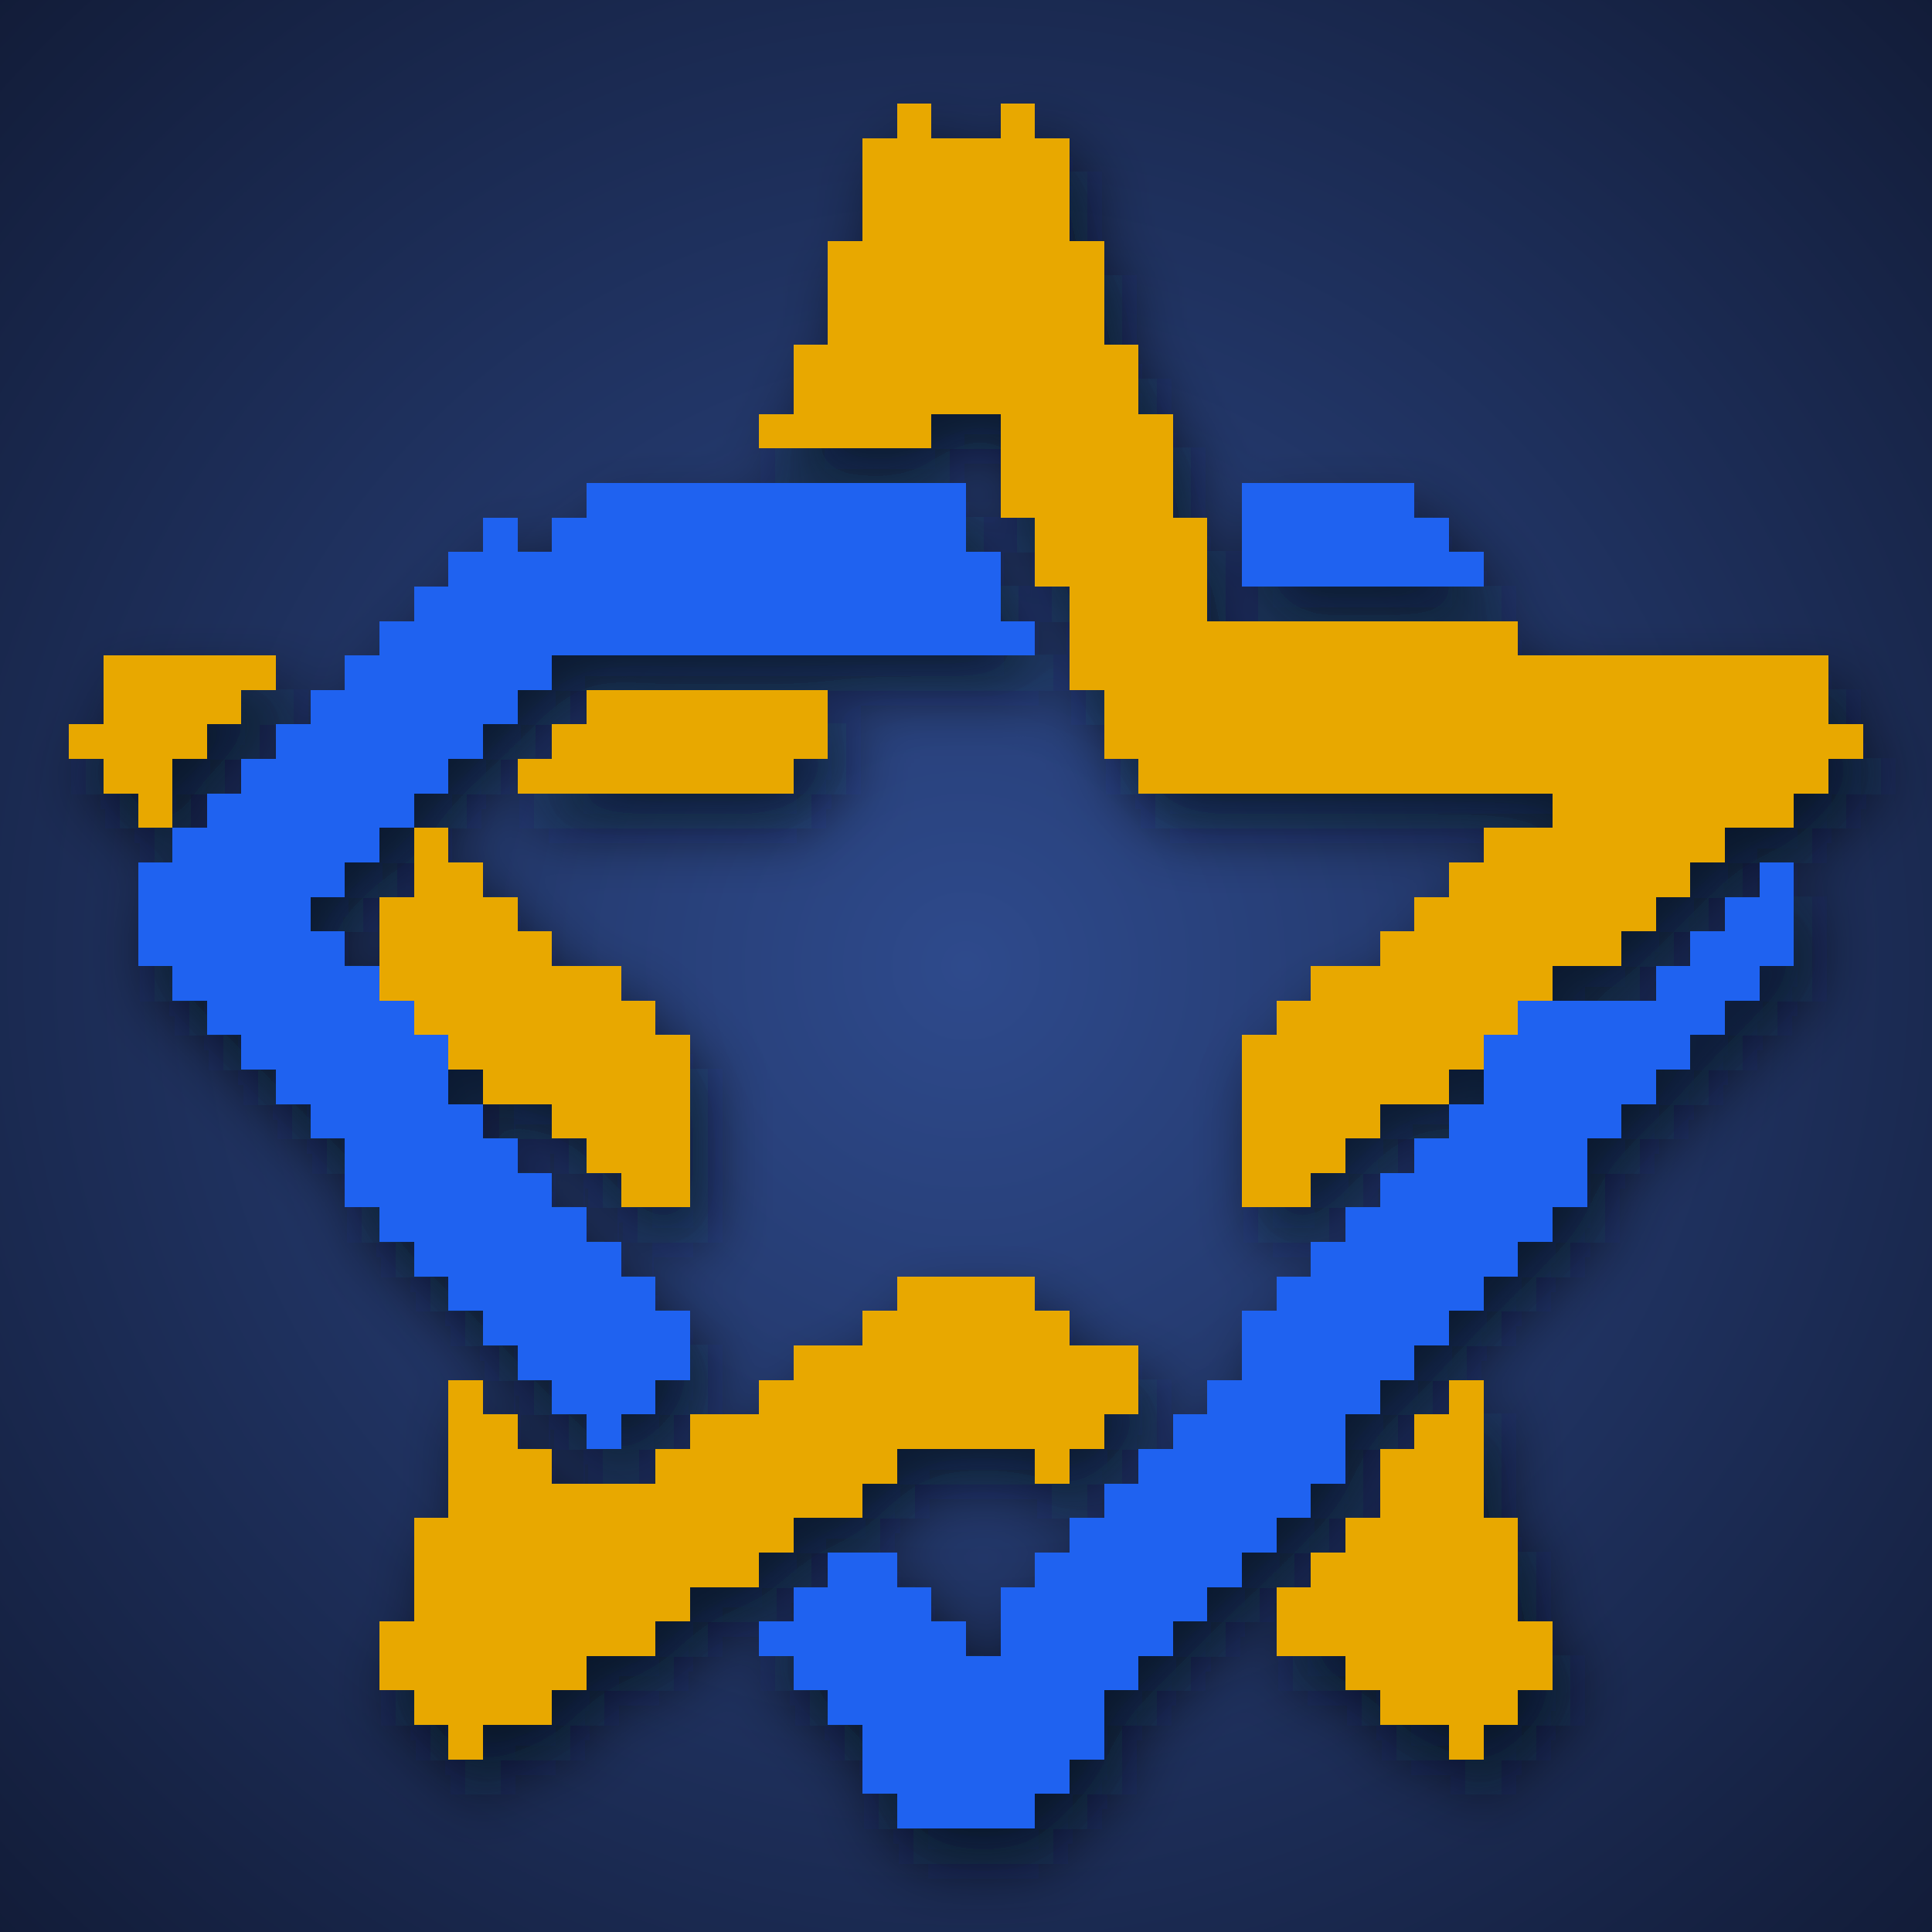
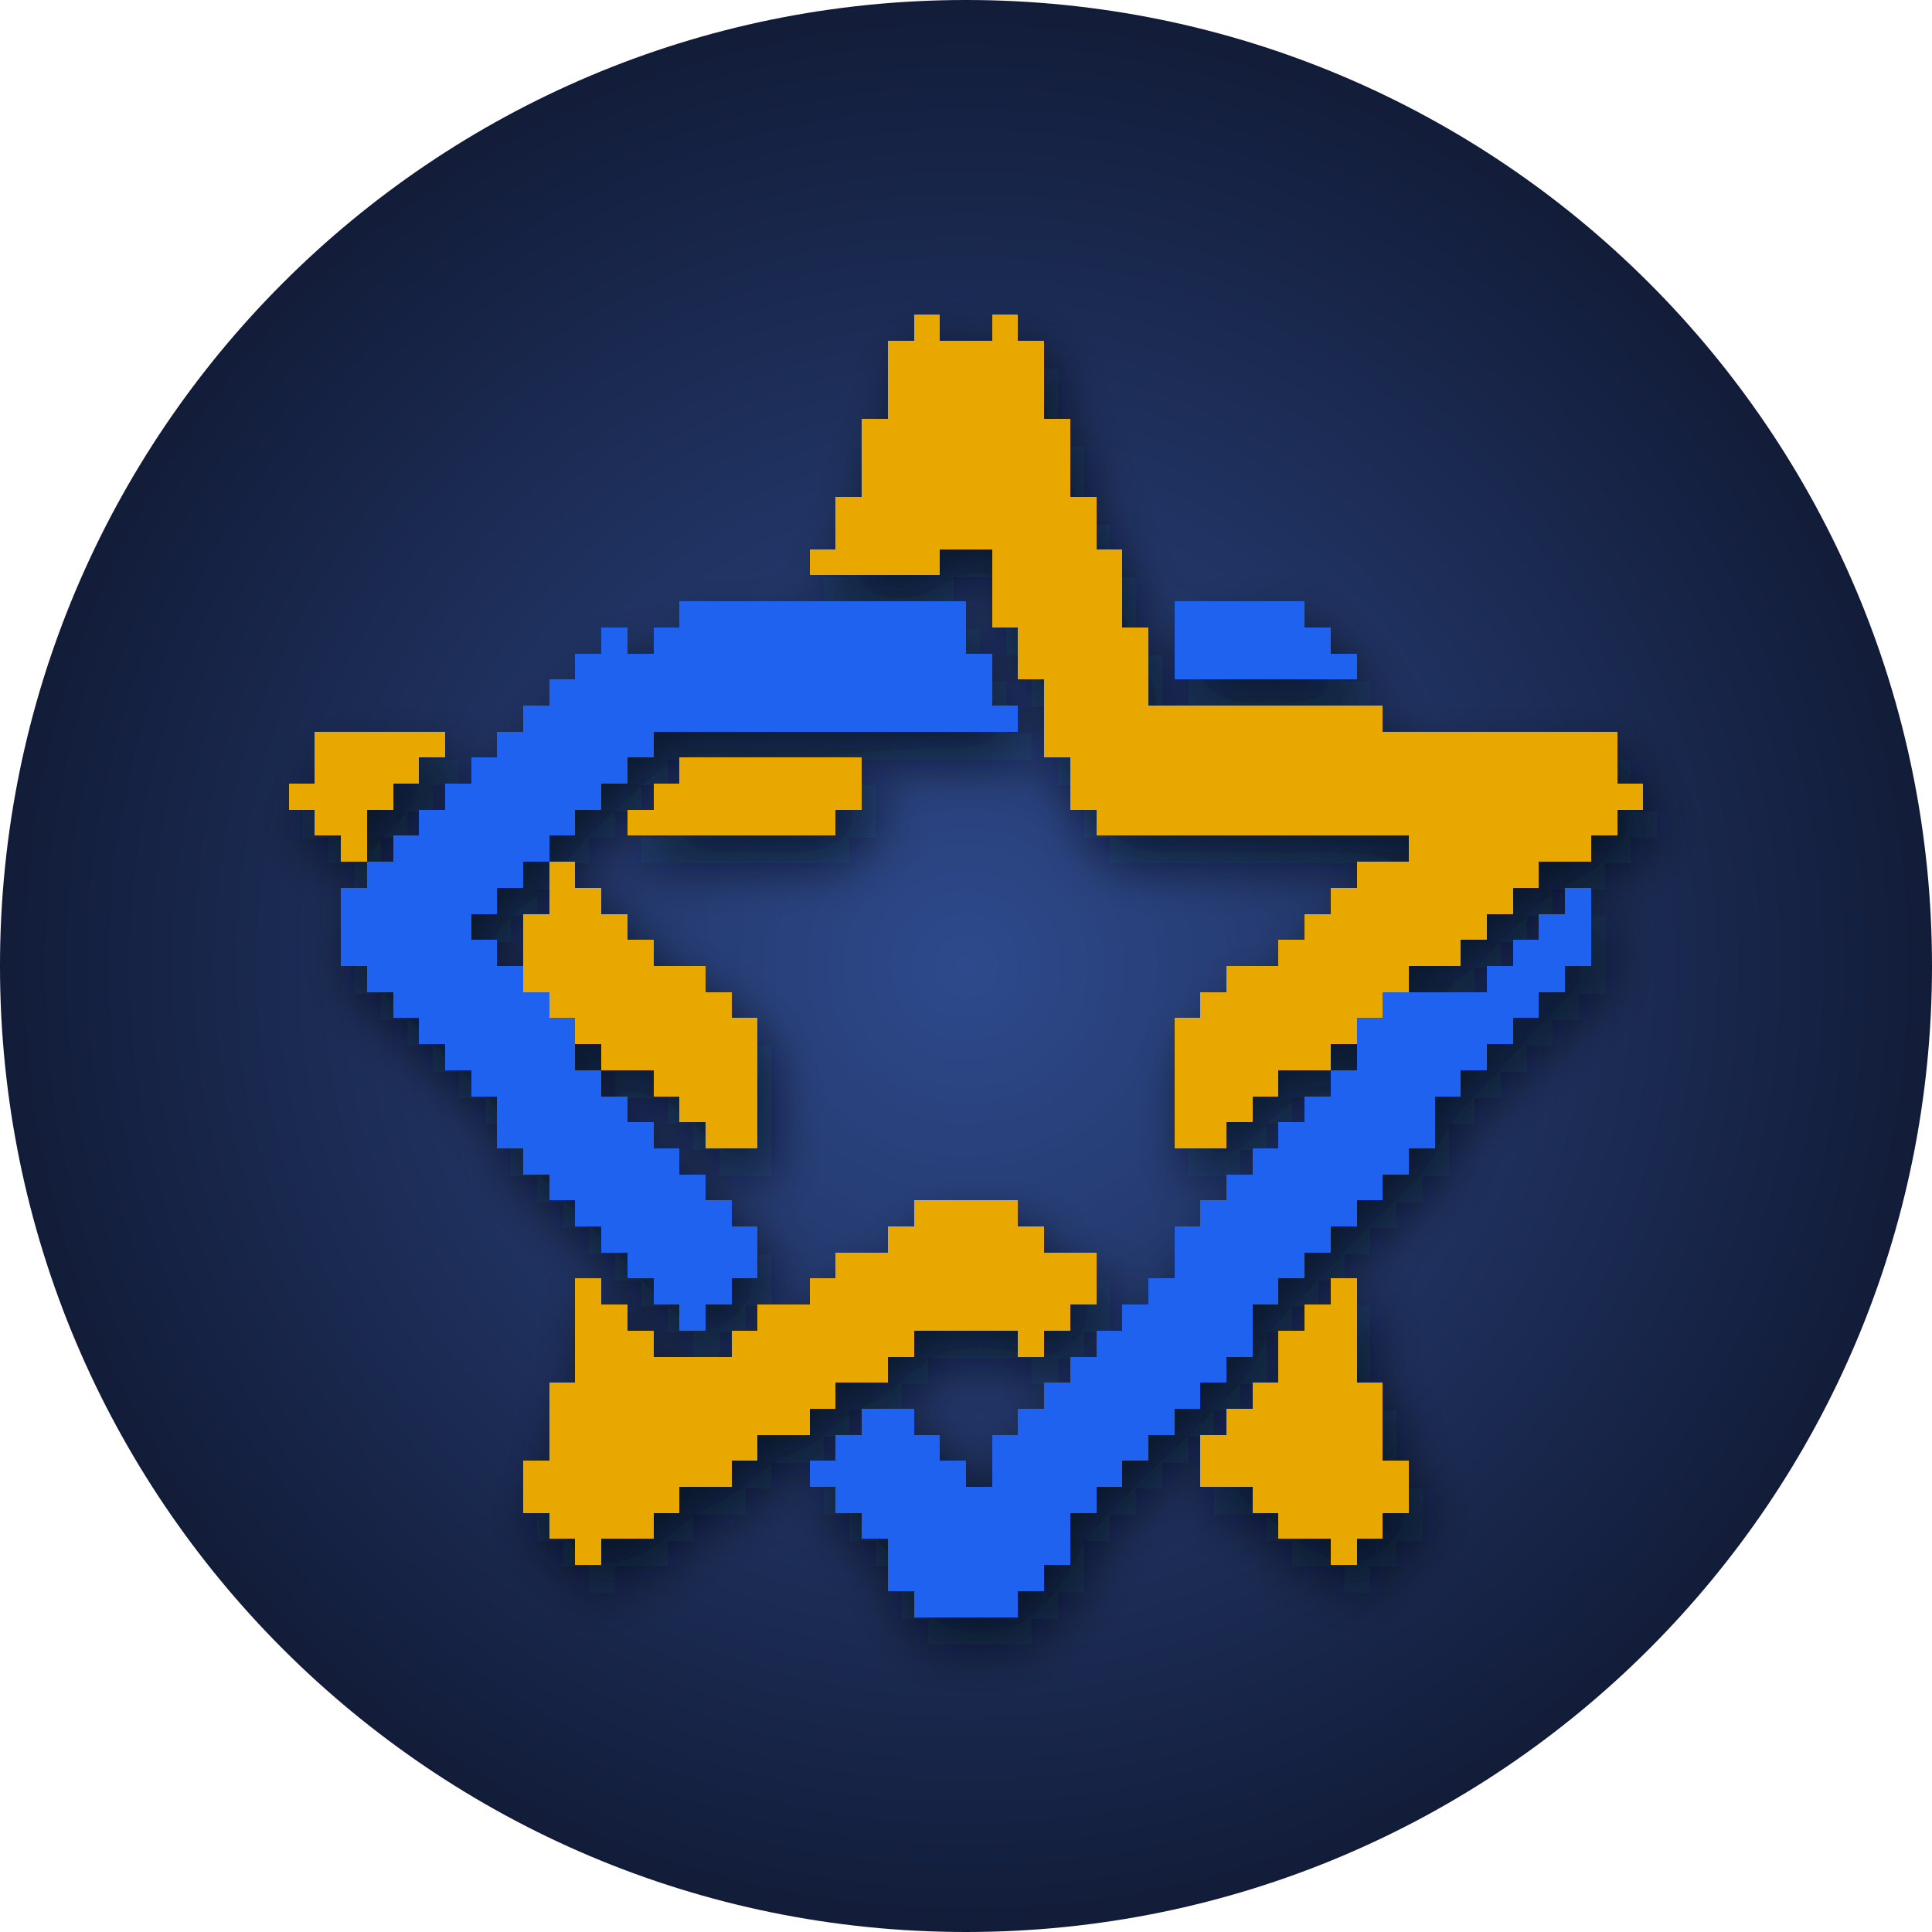
- <svg xmlns="http://www.w3.org/2000/svg" width="3000" height="3000" viewBox="0 0 56 56" shape-rendering="crispEdges">
+ <svg xmlns="http://www.w3.org/2000/svg" width="3000" height="3000" viewBox="0 0 56 56">
  <defs>
-     <radialGradient id="g" cx="0.5" cy="0.5" r="0.707">
+     <radialGradient id="g" cx="0.5" cy="0.5" r="0.5">
      <stop offset="0" stop-color="#2E4A8C" />
      <stop offset="1" stop-color="#121C38" />
    </radialGradient>
+     <clipPath id="c">
+       <circle cx="28" cy="28" r="28" />
+     </clipPath>
    <filter id="b" x="-10%" y="-10%" width="120%" height="120%">
      <feGaussianBlur stdDeviation="0.9" />
    </filter>
  </defs>
-   <rect width="56" height="56" fill="url(#g)" />
-   <g filter="url(#b)" opacity="0.7" transform="translate(0.5 1)">
-     <rect x="26" y="3" width="1" height="1" fill="#050918" />
-     <rect x="29" y="3" width="1" height="1" fill="#050918" />
-     <rect x="25" y="4" width="6" height="1" fill="#050918" />
-     <rect x="25" y="5" width="6" height="1" fill="#050918" />
-     <rect x="25" y="6" width="6" height="1" fill="#050918" />
-     <rect x="24" y="7" width="8" height="1" fill="#050918" />
-     <rect x="24" y="8" width="8" height="1" fill="#050918" />
-     <rect x="24" y="9" width="8" height="1" fill="#050918" />
-     <rect x="23" y="10" width="10" height="1" fill="#050918" />
-     <rect x="23" y="11" width="10" height="1" fill="#050918" />
-     <rect x="22" y="12" width="5" height="1" fill="#050918" />
-     <rect x="29" y="12" width="5" height="1" fill="#050918" />
-     <rect x="29" y="13" width="5" height="1" fill="#050918" />
-     <rect x="29" y="14" width="5" height="1" fill="#050918" />
-     <rect x="30" y="15" width="5" height="1" fill="#050918" />
-     <rect x="30" y="16" width="5" height="1" fill="#050918" />
-     <rect x="31" y="17" width="4" height="1" fill="#050918" />
-     <rect x="31" y="18" width="13" height="1" fill="#050918" />
-     <rect x="3" y="19" width="5" height="1" fill="#050918" />
-     <rect x="31" y="19" width="22" height="1" fill="#050918" />
-     <rect x="3" y="20" width="4" height="1" fill="#050918" />
-     <rect x="17" y="20" width="7" height="1" fill="#050918" />
-     <rect x="32" y="20" width="21" height="1" fill="#050918" />
-     <rect x="2" y="21" width="4" height="1" fill="#050918" />
-     <rect x="16" y="21" width="8" height="1" fill="#050918" />
-     <rect x="32" y="21" width="22" height="1" fill="#050918" />
-     <rect x="3" y="22" width="2" height="1" fill="#050918" />
-     <rect x="15" y="22" width="8" height="1" fill="#050918" />
-     <rect x="33" y="22" width="20" height="1" fill="#050918" />
-     <rect x="4" y="23" width="1" height="1" fill="#050918" />
-     <rect x="45" y="23" width="7" height="1" fill="#050918" />
-     <rect x="12" y="24" width="1" height="1" fill="#050918" />
-     <rect x="43" y="24" width="7" height="1" fill="#050918" />
-     <rect x="12" y="25" width="2" height="1" fill="#050918" />
-     <rect x="42" y="25" width="7" height="1" fill="#050918" />
-     <rect x="11" y="26" width="4" height="1" fill="#050918" />
-     <rect x="41" y="26" width="7" height="1" fill="#050918" />
-     <rect x="11" y="27" width="5" height="1" fill="#050918" />
-     <rect x="40" y="27" width="7" height="1" fill="#050918" />
-     <rect x="11" y="28" width="7" height="1" fill="#050918" />
-     <rect x="38" y="28" width="7" height="1" fill="#050918" />
-     <rect x="12" y="29" width="7" height="1" fill="#050918" />
-     <rect x="37" y="29" width="7" height="1" fill="#050918" />
-     <rect x="13" y="30" width="7" height="1" fill="#050918" />
-     <rect x="36" y="30" width="7" height="1" fill="#050918" />
-     <rect x="14" y="31" width="6" height="1" fill="#050918" />
-     <rect x="36" y="31" width="6" height="1" fill="#050918" />
-     <rect x="16" y="32" width="4" height="1" fill="#050918" />
-     <rect x="36" y="32" width="4" height="1" fill="#050918" />
-     <rect x="17" y="33" width="3" height="1" fill="#050918" />
-     <rect x="36" y="33" width="3" height="1" fill="#050918" />
-     <rect x="18" y="34" width="2" height="1" fill="#050918" />
-     <rect x="36" y="34" width="2" height="1" fill="#050918" />
-     <rect x="26" y="37" width="4" height="1" fill="#050918" />
-     <rect x="25" y="38" width="6" height="1" fill="#050918" />
-     <rect x="23" y="39" width="10" height="1" fill="#050918" />
-     <rect x="13" y="40" width="1" height="1" fill="#050918" />
-     <rect x="22" y="40" width="11" height="1" fill="#050918" />
-     <rect x="42" y="40" width="1" height="1" fill="#050918" />
-     <rect x="13" y="41" width="2" height="1" fill="#050918" />
-     <rect x="20" y="41" width="12" height="1" fill="#050918" />
-     <rect x="41" y="41" width="2" height="1" fill="#050918" />
-     <rect x="13" y="42" width="3" height="1" fill="#050918" />
-     <rect x="19" y="42" width="7" height="1" fill="#050918" />
-     <rect x="30" y="42" width="1" height="1" fill="#050918" />
-     <rect x="40" y="42" width="3" height="1" fill="#050918" />
-     <rect x="13" y="43" width="12" height="1" fill="#050918" />
-     <rect x="40" y="43" width="3" height="1" fill="#050918" />
-     <rect x="12" y="44" width="11" height="1" fill="#050918" />
-     <rect x="39" y="44" width="5" height="1" fill="#050918" />
-     <rect x="12" y="45" width="10" height="1" fill="#050918" />
-     <rect x="38" y="45" width="6" height="1" fill="#050918" />
-     <rect x="12" y="46" width="8" height="1" fill="#050918" />
-     <rect x="37" y="46" width="7" height="1" fill="#050918" />
-     <rect x="11" y="47" width="8" height="1" fill="#050918" />
-     <rect x="37" y="47" width="8" height="1" fill="#050918" />
-     <rect x="11" y="48" width="6" height="1" fill="#050918" />
-     <rect x="39" y="48" width="6" height="1" fill="#050918" />
-     <rect x="12" y="49" width="4" height="1" fill="#050918" />
-     <rect x="40" y="49" width="4" height="1" fill="#050918" />
-     <rect x="13" y="50" width="1" height="1" fill="#050918" />
-     <rect x="42" y="50" width="1" height="1" fill="#050918" />
-     <rect x="17" y="14" width="11" height="1" fill="#050918" />
-     <rect x="36" y="14" width="5" height="1" fill="#050918" />
-     <rect x="14" y="15" width="1" height="1" fill="#050918" />
-     <rect x="16" y="15" width="12" height="1" fill="#050918" />
-     <rect x="36" y="15" width="6" height="1" fill="#050918" />
-     <rect x="13" y="16" width="16" height="1" fill="#050918" />
-     <rect x="36" y="16" width="7" height="1" fill="#050918" />
-     <rect x="12" y="17" width="17" height="1" fill="#050918" />
-     <rect x="11" y="18" width="19" height="1" fill="#050918" />
-     <rect x="10" y="19" width="6" height="1" fill="#050918" />
-     <rect x="9" y="20" width="6" height="1" fill="#050918" />
-     <rect x="8" y="21" width="6" height="1" fill="#050918" />
-     <rect x="7" y="22" width="6" height="1" fill="#050918" />
-     <rect x="6" y="23" width="6" height="1" fill="#050918" />
-     <rect x="5" y="24" width="6" height="1" fill="#050918" />
-     <rect x="4" y="25" width="6" height="1" fill="#050918" />
-     <rect x="51" y="25" width="1" height="1" fill="#050918" />
-     <rect x="4" y="26" width="5" height="1" fill="#050918" />
-     <rect x="50" y="26" width="2" height="1" fill="#050918" />
-     <rect x="4" y="27" width="6" height="1" fill="#050918" />
-     <rect x="49" y="27" width="3" height="1" fill="#050918" />
-     <rect x="5" y="28" width="6" height="1" fill="#050918" />
-     <rect x="48" y="28" width="3" height="1" fill="#050918" />
-     <rect x="6" y="29" width="6" height="1" fill="#050918" />
-     <rect x="44" y="29" width="6" height="1" fill="#050918" />
-     <rect x="7" y="30" width="6" height="1" fill="#050918" />
-     <rect x="43" y="30" width="6" height="1" fill="#050918" />
-     <rect x="8" y="31" width="5" height="1" fill="#050918" />
-     <rect x="43" y="31" width="5" height="1" fill="#050918" />
-     <rect x="9" y="32" width="5" height="1" fill="#050918" />
-     <rect x="42" y="32" width="5" height="1" fill="#050918" />
-     <rect x="10" y="33" width="5" height="1" fill="#050918" />
-     <rect x="41" y="33" width="5" height="1" fill="#050918" />
-     <rect x="10" y="34" width="6" height="1" fill="#050918" />
-     <rect x="40" y="34" width="6" height="1" fill="#050918" />
-     <rect x="11" y="35" width="6" height="1" fill="#050918" />
-     <rect x="39" y="35" width="6" height="1" fill="#050918" />
-     <rect x="12" y="36" width="6" height="1" fill="#050918" />
-     <rect x="38" y="36" width="6" height="1" fill="#050918" />
-     <rect x="13" y="37" width="6" height="1" fill="#050918" />
-     <rect x="37" y="37" width="6" height="1" fill="#050918" />
-     <rect x="14" y="38" width="6" height="1" fill="#050918" />
-     <rect x="36" y="38" width="6" height="1" fill="#050918" />
-     <rect x="15" y="39" width="5" height="1" fill="#050918" />
-     <rect x="36" y="39" width="5" height="1" fill="#050918" />
-     <rect x="16" y="40" width="3" height="1" fill="#050918" />
-     <rect x="35" y="40" width="5" height="1" fill="#050918" />
-     <rect x="17" y="41" width="1" height="1" fill="#050918" />
-     <rect x="34" y="41" width="5" height="1" fill="#050918" />
-     <rect x="33" y="42" width="6" height="1" fill="#050918" />
-     <rect x="32" y="43" width="6" height="1" fill="#050918" />
-     <rect x="31" y="44" width="6" height="1" fill="#050918" />
-     <rect x="24" y="45" width="2" height="1" fill="#050918" />
-     <rect x="30" y="45" width="6" height="1" fill="#050918" />
-     <rect x="23" y="46" width="4" height="1" fill="#050918" />
-     <rect x="29" y="46" width="6" height="1" fill="#050918" />
-     <rect x="22" y="47" width="6" height="1" fill="#050918" />
-     <rect x="29" y="47" width="5" height="1" fill="#050918" />
-     <rect x="23" y="48" width="10" height="1" fill="#050918" />
-     <rect x="24" y="49" width="8" height="1" fill="#050918" />
-     <rect x="25" y="50" width="7" height="1" fill="#050918" />
-     <rect x="25" y="51" width="6" height="1" fill="#050918" />
-     <rect x="26" y="52" width="4" height="1" fill="#050918" />
+   <g clip-path="url(#c)">
+     <rect width="56" height="56" fill="url(#g)" />
+     <g transform="translate(28 28) scale(0.8047) translate(-28 -28)">
+       <g filter="url(#b)" opacity="0.7" transform="translate(0.5 1)">
+         <g shape-rendering="crispEdges" transform="translate(28 28) scale(0.9381) translate(-28 -28)">
+           <rect x="26" y="3" width="1" height="1" fill="#050918" />
+           <rect x="29" y="3" width="1" height="1" fill="#050918" />
+           <rect x="25" y="4" width="6" height="1" fill="#050918" />
+           <rect x="25" y="5" width="6" height="1" fill="#050918" />
+           <rect x="25" y="6" width="6" height="1" fill="#050918" />
+           <rect x="24" y="7" width="8" height="1" fill="#050918" />
+           <rect x="24" y="8" width="8" height="1" fill="#050918" />
+           <rect x="24" y="9" width="8" height="1" fill="#050918" />
+           <rect x="23" y="10" width="10" height="1" fill="#050918" />
+           <rect x="23" y="11" width="10" height="1" fill="#050918" />
+           <rect x="22" y="12" width="5" height="1" fill="#050918" />
+           <rect x="29" y="12" width="5" height="1" fill="#050918" />
+           <rect x="29" y="13" width="5" height="1" fill="#050918" />
+           <rect x="29" y="14" width="5" height="1" fill="#050918" />
+           <rect x="30" y="15" width="5" height="1" fill="#050918" />
+           <rect x="30" y="16" width="5" height="1" fill="#050918" />
+           <rect x="31" y="17" width="4" height="1" fill="#050918" />
+           <rect x="31" y="18" width="13" height="1" fill="#050918" />
+           <rect x="3" y="19" width="5" height="1" fill="#050918" />
+           <rect x="31" y="19" width="22" height="1" fill="#050918" />
+           <rect x="3" y="20" width="4" height="1" fill="#050918" />
+           <rect x="17" y="20" width="7" height="1" fill="#050918" />
+           <rect x="32" y="20" width="21" height="1" fill="#050918" />
+           <rect x="2" y="21" width="4" height="1" fill="#050918" />
+           <rect x="16" y="21" width="8" height="1" fill="#050918" />
+           <rect x="32" y="21" width="22" height="1" fill="#050918" />
+           <rect x="3" y="22" width="2" height="1" fill="#050918" />
+           <rect x="15" y="22" width="8" height="1" fill="#050918" />
+           <rect x="33" y="22" width="20" height="1" fill="#050918" />
+           <rect x="4" y="23" width="1" height="1" fill="#050918" />
+           <rect x="45" y="23" width="7" height="1" fill="#050918" />
+           <rect x="12" y="24" width="1" height="1" fill="#050918" />
+           <rect x="43" y="24" width="7" height="1" fill="#050918" />
+           <rect x="12" y="25" width="2" height="1" fill="#050918" />
+           <rect x="42" y="25" width="7" height="1" fill="#050918" />
+           <rect x="11" y="26" width="4" height="1" fill="#050918" />
+           <rect x="41" y="26" width="7" height="1" fill="#050918" />
+           <rect x="11" y="27" width="5" height="1" fill="#050918" />
+           <rect x="40" y="27" width="7" height="1" fill="#050918" />
+           <rect x="11" y="28" width="7" height="1" fill="#050918" />
+           <rect x="38" y="28" width="7" height="1" fill="#050918" />
+           <rect x="12" y="29" width="7" height="1" fill="#050918" />
+           <rect x="37" y="29" width="7" height="1" fill="#050918" />
+           <rect x="13" y="30" width="7" height="1" fill="#050918" />
+           <rect x="36" y="30" width="7" height="1" fill="#050918" />
+           <rect x="14" y="31" width="6" height="1" fill="#050918" />
+           <rect x="36" y="31" width="6" height="1" fill="#050918" />
+           <rect x="16" y="32" width="4" height="1" fill="#050918" />
+           <rect x="36" y="32" width="4" height="1" fill="#050918" />
+           <rect x="17" y="33" width="3" height="1" fill="#050918" />
+           <rect x="36" y="33" width="3" height="1" fill="#050918" />
+           <rect x="18" y="34" width="2" height="1" fill="#050918" />
+           <rect x="36" y="34" width="2" height="1" fill="#050918" />
+           <rect x="26" y="37" width="4" height="1" fill="#050918" />
+           <rect x="25" y="38" width="6" height="1" fill="#050918" />
+           <rect x="23" y="39" width="10" height="1" fill="#050918" />
+           <rect x="13" y="40" width="1" height="1" fill="#050918" />
+           <rect x="22" y="40" width="11" height="1" fill="#050918" />
+           <rect x="42" y="40" width="1" height="1" fill="#050918" />
+           <rect x="13" y="41" width="2" height="1" fill="#050918" />
+           <rect x="20" y="41" width="12" height="1" fill="#050918" />
+           <rect x="41" y="41" width="2" height="1" fill="#050918" />
+           <rect x="13" y="42" width="3" height="1" fill="#050918" />
+           <rect x="19" y="42" width="7" height="1" fill="#050918" />
+           <rect x="30" y="42" width="1" height="1" fill="#050918" />
+           <rect x="40" y="42" width="3" height="1" fill="#050918" />
+           <rect x="13" y="43" width="12" height="1" fill="#050918" />
+           <rect x="40" y="43" width="3" height="1" fill="#050918" />
+           <rect x="12" y="44" width="11" height="1" fill="#050918" />
+           <rect x="39" y="44" width="5" height="1" fill="#050918" />
+           <rect x="12" y="45" width="10" height="1" fill="#050918" />
+           <rect x="38" y="45" width="6" height="1" fill="#050918" />
+           <rect x="12" y="46" width="8" height="1" fill="#050918" />
+           <rect x="37" y="46" width="7" height="1" fill="#050918" />
+           <rect x="11" y="47" width="8" height="1" fill="#050918" />
+           <rect x="37" y="47" width="8" height="1" fill="#050918" />
+           <rect x="11" y="48" width="6" height="1" fill="#050918" />
+           <rect x="39" y="48" width="6" height="1" fill="#050918" />
+           <rect x="12" y="49" width="4" height="1" fill="#050918" />
+           <rect x="40" y="49" width="4" height="1" fill="#050918" />
+           <rect x="13" y="50" width="1" height="1" fill="#050918" />
+           <rect x="42" y="50" width="1" height="1" fill="#050918" />
+           <rect x="17" y="14" width="11" height="1" fill="#050918" />
+           <rect x="36" y="14" width="5" height="1" fill="#050918" />
+           <rect x="14" y="15" width="1" height="1" fill="#050918" />
+           <rect x="16" y="15" width="12" height="1" fill="#050918" />
+           <rect x="36" y="15" width="6" height="1" fill="#050918" />
+           <rect x="13" y="16" width="16" height="1" fill="#050918" />
+           <rect x="36" y="16" width="7" height="1" fill="#050918" />
+           <rect x="12" y="17" width="17" height="1" fill="#050918" />
+           <rect x="11" y="18" width="19" height="1" fill="#050918" />
+           <rect x="10" y="19" width="6" height="1" fill="#050918" />
+           <rect x="9" y="20" width="6" height="1" fill="#050918" />
+           <rect x="8" y="21" width="6" height="1" fill="#050918" />
+           <rect x="7" y="22" width="6" height="1" fill="#050918" />
+           <rect x="6" y="23" width="6" height="1" fill="#050918" />
+           <rect x="5" y="24" width="6" height="1" fill="#050918" />
+           <rect x="4" y="25" width="6" height="1" fill="#050918" />
+           <rect x="51" y="25" width="1" height="1" fill="#050918" />
+           <rect x="4" y="26" width="5" height="1" fill="#050918" />
+           <rect x="50" y="26" width="2" height="1" fill="#050918" />
+           <rect x="4" y="27" width="6" height="1" fill="#050918" />
+           <rect x="49" y="27" width="3" height="1" fill="#050918" />
+           <rect x="5" y="28" width="6" height="1" fill="#050918" />
+           <rect x="48" y="28" width="3" height="1" fill="#050918" />
+           <rect x="6" y="29" width="6" height="1" fill="#050918" />
+           <rect x="44" y="29" width="6" height="1" fill="#050918" />
+           <rect x="7" y="30" width="6" height="1" fill="#050918" />
+           <rect x="43" y="30" width="6" height="1" fill="#050918" />
+           <rect x="8" y="31" width="5" height="1" fill="#050918" />
+           <rect x="43" y="31" width="5" height="1" fill="#050918" />
+           <rect x="9" y="32" width="5" height="1" fill="#050918" />
+           <rect x="42" y="32" width="5" height="1" fill="#050918" />
+           <rect x="10" y="33" width="5" height="1" fill="#050918" />
+           <rect x="41" y="33" width="5" height="1" fill="#050918" />
+           <rect x="10" y="34" width="6" height="1" fill="#050918" />
+           <rect x="40" y="34" width="6" height="1" fill="#050918" />
+           <rect x="11" y="35" width="6" height="1" fill="#050918" />
+           <rect x="39" y="35" width="6" height="1" fill="#050918" />
+           <rect x="12" y="36" width="6" height="1" fill="#050918" />
+           <rect x="38" y="36" width="6" height="1" fill="#050918" />
+           <rect x="13" y="37" width="6" height="1" fill="#050918" />
+           <rect x="37" y="37" width="6" height="1" fill="#050918" />
+           <rect x="14" y="38" width="6" height="1" fill="#050918" />
+           <rect x="36" y="38" width="6" height="1" fill="#050918" />
+           <rect x="15" y="39" width="5" height="1" fill="#050918" />
+           <rect x="36" y="39" width="5" height="1" fill="#050918" />
+           <rect x="16" y="40" width="3" height="1" fill="#050918" />
+           <rect x="35" y="40" width="5" height="1" fill="#050918" />
+           <rect x="17" y="41" width="1" height="1" fill="#050918" />
+           <rect x="34" y="41" width="5" height="1" fill="#050918" />
+           <rect x="33" y="42" width="6" height="1" fill="#050918" />
+           <rect x="32" y="43" width="6" height="1" fill="#050918" />
+           <rect x="31" y="44" width="6" height="1" fill="#050918" />
+           <rect x="24" y="45" width="2" height="1" fill="#050918" />
+           <rect x="30" y="45" width="6" height="1" fill="#050918" />
+           <rect x="23" y="46" width="4" height="1" fill="#050918" />
+           <rect x="29" y="46" width="6" height="1" fill="#050918" />
+           <rect x="22" y="47" width="6" height="1" fill="#050918" />
+           <rect x="29" y="47" width="5" height="1" fill="#050918" />
+           <rect x="23" y="48" width="10" height="1" fill="#050918" />
+           <rect x="24" y="49" width="8" height="1" fill="#050918" />
+           <rect x="25" y="50" width="7" height="1" fill="#050918" />
+           <rect x="25" y="51" width="6" height="1" fill="#050918" />
+           <rect x="26" y="52" width="4" height="1" fill="#050918" />
+         </g>
+       </g>
+       <g shape-rendering="crispEdges" transform="translate(28 28) scale(0.9381) translate(-28 -28)">
+         <rect x="26" y="3" width="1" height="1" fill="#E8A800" />
+         <rect x="29" y="3" width="1" height="1" fill="#E8A800" />
+         <rect x="25" y="4" width="6" height="1" fill="#E8A800" />
+         <rect x="25" y="5" width="6" height="1" fill="#E8A800" />
+         <rect x="25" y="6" width="6" height="1" fill="#E8A800" />
+         <rect x="24" y="7" width="8" height="1" fill="#E8A800" />
+         <rect x="24" y="8" width="8" height="1" fill="#E8A800" />
+         <rect x="24" y="9" width="8" height="1" fill="#E8A800" />
+         <rect x="23" y="10" width="10" height="1" fill="#E8A800" />
+         <rect x="23" y="11" width="10" height="1" fill="#E8A800" />
+         <rect x="22" y="12" width="5" height="1" fill="#E8A800" />
+         <rect x="29" y="12" width="5" height="1" fill="#E8A800" />
+         <rect x="29" y="13" width="5" height="1" fill="#E8A800" />
+         <rect x="29" y="14" width="5" height="1" fill="#E8A800" />
+         <rect x="30" y="15" width="5" height="1" fill="#E8A800" />
+         <rect x="30" y="16" width="5" height="1" fill="#E8A800" />
+         <rect x="31" y="17" width="4" height="1" fill="#E8A800" />
+         <rect x="31" y="18" width="13" height="1" fill="#E8A800" />
+         <rect x="3" y="19" width="5" height="1" fill="#E8A800" />
+         <rect x="31" y="19" width="22" height="1" fill="#E8A800" />
+         <rect x="3" y="20" width="4" height="1" fill="#E8A800" />
+         <rect x="17" y="20" width="7" height="1" fill="#E8A800" />
+         <rect x="32" y="20" width="21" height="1" fill="#E8A800" />
+         <rect x="2" y="21" width="4" height="1" fill="#E8A800" />
+         <rect x="16" y="21" width="8" height="1" fill="#E8A800" />
+         <rect x="32" y="21" width="22" height="1" fill="#E8A800" />
+         <rect x="3" y="22" width="2" height="1" fill="#E8A800" />
+         <rect x="15" y="22" width="8" height="1" fill="#E8A800" />
+         <rect x="33" y="22" width="20" height="1" fill="#E8A800" />
+         <rect x="4" y="23" width="1" height="1" fill="#E8A800" />
+         <rect x="45" y="23" width="7" height="1" fill="#E8A800" />
+         <rect x="12" y="24" width="1" height="1" fill="#E8A800" />
+         <rect x="43" y="24" width="7" height="1" fill="#E8A800" />
+         <rect x="12" y="25" width="2" height="1" fill="#E8A800" />
+         <rect x="42" y="25" width="7" height="1" fill="#E8A800" />
+         <rect x="11" y="26" width="4" height="1" fill="#E8A800" />
+         <rect x="41" y="26" width="7" height="1" fill="#E8A800" />
+         <rect x="11" y="27" width="5" height="1" fill="#E8A800" />
+         <rect x="40" y="27" width="7" height="1" fill="#E8A800" />
+         <rect x="11" y="28" width="7" height="1" fill="#E8A800" />
+         <rect x="38" y="28" width="7" height="1" fill="#E8A800" />
+         <rect x="12" y="29" width="7" height="1" fill="#E8A800" />
+         <rect x="37" y="29" width="7" height="1" fill="#E8A800" />
+         <rect x="13" y="30" width="7" height="1" fill="#E8A800" />
+         <rect x="36" y="30" width="7" height="1" fill="#E8A800" />
+         <rect x="14" y="31" width="6" height="1" fill="#E8A800" />
+         <rect x="36" y="31" width="6" height="1" fill="#E8A800" />
+         <rect x="16" y="32" width="4" height="1" fill="#E8A800" />
+         <rect x="36" y="32" width="4" height="1" fill="#E8A800" />
+         <rect x="17" y="33" width="3" height="1" fill="#E8A800" />
+         <rect x="36" y="33" width="3" height="1" fill="#E8A800" />
+         <rect x="18" y="34" width="2" height="1" fill="#E8A800" />
+         <rect x="36" y="34" width="2" height="1" fill="#E8A800" />
+         <rect x="26" y="37" width="4" height="1" fill="#E8A800" />
+         <rect x="25" y="38" width="6" height="1" fill="#E8A800" />
+         <rect x="23" y="39" width="10" height="1" fill="#E8A800" />
+         <rect x="13" y="40" width="1" height="1" fill="#E8A800" />
+         <rect x="22" y="40" width="11" height="1" fill="#E8A800" />
+         <rect x="42" y="40" width="1" height="1" fill="#E8A800" />
+         <rect x="13" y="41" width="2" height="1" fill="#E8A800" />
+         <rect x="20" y="41" width="12" height="1" fill="#E8A800" />
+         <rect x="41" y="41" width="2" height="1" fill="#E8A800" />
+         <rect x="13" y="42" width="3" height="1" fill="#E8A800" />
+         <rect x="19" y="42" width="7" height="1" fill="#E8A800" />
+         <rect x="30" y="42" width="1" height="1" fill="#E8A800" />
+         <rect x="40" y="42" width="3" height="1" fill="#E8A800" />
+         <rect x="13" y="43" width="12" height="1" fill="#E8A800" />
+         <rect x="40" y="43" width="3" height="1" fill="#E8A800" />
+         <rect x="12" y="44" width="11" height="1" fill="#E8A800" />
+         <rect x="39" y="44" width="5" height="1" fill="#E8A800" />
+         <rect x="12" y="45" width="10" height="1" fill="#E8A800" />
+         <rect x="38" y="45" width="6" height="1" fill="#E8A800" />
+         <rect x="12" y="46" width="8" height="1" fill="#E8A800" />
+         <rect x="37" y="46" width="7" height="1" fill="#E8A800" />
+         <rect x="11" y="47" width="8" height="1" fill="#E8A800" />
+         <rect x="37" y="47" width="8" height="1" fill="#E8A800" />
+         <rect x="11" y="48" width="6" height="1" fill="#E8A800" />
+         <rect x="39" y="48" width="6" height="1" fill="#E8A800" />
+         <rect x="12" y="49" width="4" height="1" fill="#E8A800" />
+         <rect x="40" y="49" width="4" height="1" fill="#E8A800" />
+         <rect x="13" y="50" width="1" height="1" fill="#E8A800" />
+         <rect x="42" y="50" width="1" height="1" fill="#E8A800" />
+         <rect x="17" y="14" width="11" height="1" fill="#1F62F0" />
+         <rect x="36" y="14" width="5" height="1" fill="#1F62F0" />
+         <rect x="14" y="15" width="1" height="1" fill="#1F62F0" />
+         <rect x="16" y="15" width="12" height="1" fill="#1F62F0" />
+         <rect x="36" y="15" width="6" height="1" fill="#1F62F0" />
+         <rect x="13" y="16" width="16" height="1" fill="#1F62F0" />
+         <rect x="36" y="16" width="7" height="1" fill="#1F62F0" />
+         <rect x="12" y="17" width="17" height="1" fill="#1F62F0" />
+         <rect x="11" y="18" width="19" height="1" fill="#1F62F0" />
+         <rect x="10" y="19" width="6" height="1" fill="#1F62F0" />
+         <rect x="9" y="20" width="6" height="1" fill="#1F62F0" />
+         <rect x="8" y="21" width="6" height="1" fill="#1F62F0" />
+         <rect x="7" y="22" width="6" height="1" fill="#1F62F0" />
+         <rect x="6" y="23" width="6" height="1" fill="#1F62F0" />
+         <rect x="5" y="24" width="6" height="1" fill="#1F62F0" />
+         <rect x="4" y="25" width="6" height="1" fill="#1F62F0" />
+         <rect x="51" y="25" width="1" height="1" fill="#1F62F0" />
+         <rect x="4" y="26" width="5" height="1" fill="#1F62F0" />
+         <rect x="50" y="26" width="2" height="1" fill="#1F62F0" />
+         <rect x="4" y="27" width="6" height="1" fill="#1F62F0" />
+         <rect x="49" y="27" width="3" height="1" fill="#1F62F0" />
+         <rect x="5" y="28" width="6" height="1" fill="#1F62F0" />
+         <rect x="48" y="28" width="3" height="1" fill="#1F62F0" />
+         <rect x="6" y="29" width="6" height="1" fill="#1F62F0" />
+         <rect x="44" y="29" width="6" height="1" fill="#1F62F0" />
+         <rect x="7" y="30" width="6" height="1" fill="#1F62F0" />
+         <rect x="43" y="30" width="6" height="1" fill="#1F62F0" />
+         <rect x="8" y="31" width="5" height="1" fill="#1F62F0" />
+         <rect x="43" y="31" width="5" height="1" fill="#1F62F0" />
+         <rect x="9" y="32" width="5" height="1" fill="#1F62F0" />
+         <rect x="42" y="32" width="5" height="1" fill="#1F62F0" />
+         <rect x="10" y="33" width="5" height="1" fill="#1F62F0" />
+         <rect x="41" y="33" width="5" height="1" fill="#1F62F0" />
+         <rect x="10" y="34" width="6" height="1" fill="#1F62F0" />
+         <rect x="40" y="34" width="6" height="1" fill="#1F62F0" />
+         <rect x="11" y="35" width="6" height="1" fill="#1F62F0" />
+         <rect x="39" y="35" width="6" height="1" fill="#1F62F0" />
+         <rect x="12" y="36" width="6" height="1" fill="#1F62F0" />
+         <rect x="38" y="36" width="6" height="1" fill="#1F62F0" />
+         <rect x="13" y="37" width="6" height="1" fill="#1F62F0" />
+         <rect x="37" y="37" width="6" height="1" fill="#1F62F0" />
+         <rect x="14" y="38" width="6" height="1" fill="#1F62F0" />
+         <rect x="36" y="38" width="6" height="1" fill="#1F62F0" />
+         <rect x="15" y="39" width="5" height="1" fill="#1F62F0" />
+         <rect x="36" y="39" width="5" height="1" fill="#1F62F0" />
+         <rect x="16" y="40" width="3" height="1" fill="#1F62F0" />
+         <rect x="35" y="40" width="5" height="1" fill="#1F62F0" />
+         <rect x="17" y="41" width="1" height="1" fill="#1F62F0" />
+         <rect x="34" y="41" width="5" height="1" fill="#1F62F0" />
+         <rect x="33" y="42" width="6" height="1" fill="#1F62F0" />
+         <rect x="32" y="43" width="6" height="1" fill="#1F62F0" />
+         <rect x="31" y="44" width="6" height="1" fill="#1F62F0" />
+         <rect x="24" y="45" width="2" height="1" fill="#1F62F0" />
+         <rect x="30" y="45" width="6" height="1" fill="#1F62F0" />
+         <rect x="23" y="46" width="4" height="1" fill="#1F62F0" />
+         <rect x="29" y="46" width="6" height="1" fill="#1F62F0" />
+         <rect x="22" y="47" width="6" height="1" fill="#1F62F0" />
+         <rect x="29" y="47" width="5" height="1" fill="#1F62F0" />
+         <rect x="23" y="48" width="10" height="1" fill="#1F62F0" />
+         <rect x="24" y="49" width="8" height="1" fill="#1F62F0" />
+         <rect x="25" y="50" width="7" height="1" fill="#1F62F0" />
+         <rect x="25" y="51" width="6" height="1" fill="#1F62F0" />
+         <rect x="26" y="52" width="4" height="1" fill="#1F62F0" />
+       </g>
+     </g>
  </g>
-   <rect x="26" y="3" width="1" height="1" fill="#E8A800" />
-   <rect x="29" y="3" width="1" height="1" fill="#E8A800" />
-   <rect x="25" y="4" width="6" height="1" fill="#E8A800" />
-   <rect x="25" y="5" width="6" height="1" fill="#E8A800" />
-   <rect x="25" y="6" width="6" height="1" fill="#E8A800" />
-   <rect x="24" y="7" width="8" height="1" fill="#E8A800" />
-   <rect x="24" y="8" width="8" height="1" fill="#E8A800" />
-   <rect x="24" y="9" width="8" height="1" fill="#E8A800" />
-   <rect x="23" y="10" width="10" height="1" fill="#E8A800" />
-   <rect x="23" y="11" width="10" height="1" fill="#E8A800" />
-   <rect x="22" y="12" width="5" height="1" fill="#E8A800" />
-   <rect x="29" y="12" width="5" height="1" fill="#E8A800" />
-   <rect x="29" y="13" width="5" height="1" fill="#E8A800" />
-   <rect x="29" y="14" width="5" height="1" fill="#E8A800" />
-   <rect x="30" y="15" width="5" height="1" fill="#E8A800" />
-   <rect x="30" y="16" width="5" height="1" fill="#E8A800" />
-   <rect x="31" y="17" width="4" height="1" fill="#E8A800" />
-   <rect x="31" y="18" width="13" height="1" fill="#E8A800" />
-   <rect x="3" y="19" width="5" height="1" fill="#E8A800" />
-   <rect x="31" y="19" width="22" height="1" fill="#E8A800" />
-   <rect x="3" y="20" width="4" height="1" fill="#E8A800" />
-   <rect x="17" y="20" width="7" height="1" fill="#E8A800" />
-   <rect x="32" y="20" width="21" height="1" fill="#E8A800" />
-   <rect x="2" y="21" width="4" height="1" fill="#E8A800" />
-   <rect x="16" y="21" width="8" height="1" fill="#E8A800" />
-   <rect x="32" y="21" width="22" height="1" fill="#E8A800" />
-   <rect x="3" y="22" width="2" height="1" fill="#E8A800" />
-   <rect x="15" y="22" width="8" height="1" fill="#E8A800" />
-   <rect x="33" y="22" width="20" height="1" fill="#E8A800" />
-   <rect x="4" y="23" width="1" height="1" fill="#E8A800" />
-   <rect x="45" y="23" width="7" height="1" fill="#E8A800" />
-   <rect x="12" y="24" width="1" height="1" fill="#E8A800" />
-   <rect x="43" y="24" width="7" height="1" fill="#E8A800" />
-   <rect x="12" y="25" width="2" height="1" fill="#E8A800" />
-   <rect x="42" y="25" width="7" height="1" fill="#E8A800" />
-   <rect x="11" y="26" width="4" height="1" fill="#E8A800" />
-   <rect x="41" y="26" width="7" height="1" fill="#E8A800" />
-   <rect x="11" y="27" width="5" height="1" fill="#E8A800" />
-   <rect x="40" y="27" width="7" height="1" fill="#E8A800" />
-   <rect x="11" y="28" width="7" height="1" fill="#E8A800" />
-   <rect x="38" y="28" width="7" height="1" fill="#E8A800" />
-   <rect x="12" y="29" width="7" height="1" fill="#E8A800" />
-   <rect x="37" y="29" width="7" height="1" fill="#E8A800" />
-   <rect x="13" y="30" width="7" height="1" fill="#E8A800" />
-   <rect x="36" y="30" width="7" height="1" fill="#E8A800" />
-   <rect x="14" y="31" width="6" height="1" fill="#E8A800" />
-   <rect x="36" y="31" width="6" height="1" fill="#E8A800" />
-   <rect x="16" y="32" width="4" height="1" fill="#E8A800" />
-   <rect x="36" y="32" width="4" height="1" fill="#E8A800" />
-   <rect x="17" y="33" width="3" height="1" fill="#E8A800" />
-   <rect x="36" y="33" width="3" height="1" fill="#E8A800" />
-   <rect x="18" y="34" width="2" height="1" fill="#E8A800" />
-   <rect x="36" y="34" width="2" height="1" fill="#E8A800" />
-   <rect x="26" y="37" width="4" height="1" fill="#E8A800" />
-   <rect x="25" y="38" width="6" height="1" fill="#E8A800" />
-   <rect x="23" y="39" width="10" height="1" fill="#E8A800" />
-   <rect x="13" y="40" width="1" height="1" fill="#E8A800" />
-   <rect x="22" y="40" width="11" height="1" fill="#E8A800" />
-   <rect x="42" y="40" width="1" height="1" fill="#E8A800" />
-   <rect x="13" y="41" width="2" height="1" fill="#E8A800" />
-   <rect x="20" y="41" width="12" height="1" fill="#E8A800" />
-   <rect x="41" y="41" width="2" height="1" fill="#E8A800" />
-   <rect x="13" y="42" width="3" height="1" fill="#E8A800" />
-   <rect x="19" y="42" width="7" height="1" fill="#E8A800" />
-   <rect x="30" y="42" width="1" height="1" fill="#E8A800" />
-   <rect x="40" y="42" width="3" height="1" fill="#E8A800" />
-   <rect x="13" y="43" width="12" height="1" fill="#E8A800" />
-   <rect x="40" y="43" width="3" height="1" fill="#E8A800" />
-   <rect x="12" y="44" width="11" height="1" fill="#E8A800" />
-   <rect x="39" y="44" width="5" height="1" fill="#E8A800" />
-   <rect x="12" y="45" width="10" height="1" fill="#E8A800" />
-   <rect x="38" y="45" width="6" height="1" fill="#E8A800" />
-   <rect x="12" y="46" width="8" height="1" fill="#E8A800" />
-   <rect x="37" y="46" width="7" height="1" fill="#E8A800" />
-   <rect x="11" y="47" width="8" height="1" fill="#E8A800" />
-   <rect x="37" y="47" width="8" height="1" fill="#E8A800" />
-   <rect x="11" y="48" width="6" height="1" fill="#E8A800" />
-   <rect x="39" y="48" width="6" height="1" fill="#E8A800" />
-   <rect x="12" y="49" width="4" height="1" fill="#E8A800" />
-   <rect x="40" y="49" width="4" height="1" fill="#E8A800" />
-   <rect x="13" y="50" width="1" height="1" fill="#E8A800" />
-   <rect x="42" y="50" width="1" height="1" fill="#E8A800" />
-   <rect x="17" y="14" width="11" height="1" fill="#1F62F0" />
-   <rect x="36" y="14" width="5" height="1" fill="#1F62F0" />
-   <rect x="14" y="15" width="1" height="1" fill="#1F62F0" />
-   <rect x="16" y="15" width="12" height="1" fill="#1F62F0" />
-   <rect x="36" y="15" width="6" height="1" fill="#1F62F0" />
-   <rect x="13" y="16" width="16" height="1" fill="#1F62F0" />
-   <rect x="36" y="16" width="7" height="1" fill="#1F62F0" />
-   <rect x="12" y="17" width="17" height="1" fill="#1F62F0" />
-   <rect x="11" y="18" width="19" height="1" fill="#1F62F0" />
-   <rect x="10" y="19" width="6" height="1" fill="#1F62F0" />
-   <rect x="9" y="20" width="6" height="1" fill="#1F62F0" />
-   <rect x="8" y="21" width="6" height="1" fill="#1F62F0" />
-   <rect x="7" y="22" width="6" height="1" fill="#1F62F0" />
-   <rect x="6" y="23" width="6" height="1" fill="#1F62F0" />
-   <rect x="5" y="24" width="6" height="1" fill="#1F62F0" />
-   <rect x="4" y="25" width="6" height="1" fill="#1F62F0" />
-   <rect x="51" y="25" width="1" height="1" fill="#1F62F0" />
-   <rect x="4" y="26" width="5" height="1" fill="#1F62F0" />
-   <rect x="50" y="26" width="2" height="1" fill="#1F62F0" />
-   <rect x="4" y="27" width="6" height="1" fill="#1F62F0" />
-   <rect x="49" y="27" width="3" height="1" fill="#1F62F0" />
-   <rect x="5" y="28" width="6" height="1" fill="#1F62F0" />
-   <rect x="48" y="28" width="3" height="1" fill="#1F62F0" />
-   <rect x="6" y="29" width="6" height="1" fill="#1F62F0" />
-   <rect x="44" y="29" width="6" height="1" fill="#1F62F0" />
-   <rect x="7" y="30" width="6" height="1" fill="#1F62F0" />
-   <rect x="43" y="30" width="6" height="1" fill="#1F62F0" />
-   <rect x="8" y="31" width="5" height="1" fill="#1F62F0" />
-   <rect x="43" y="31" width="5" height="1" fill="#1F62F0" />
-   <rect x="9" y="32" width="5" height="1" fill="#1F62F0" />
-   <rect x="42" y="32" width="5" height="1" fill="#1F62F0" />
-   <rect x="10" y="33" width="5" height="1" fill="#1F62F0" />
-   <rect x="41" y="33" width="5" height="1" fill="#1F62F0" />
-   <rect x="10" y="34" width="6" height="1" fill="#1F62F0" />
-   <rect x="40" y="34" width="6" height="1" fill="#1F62F0" />
-   <rect x="11" y="35" width="6" height="1" fill="#1F62F0" />
-   <rect x="39" y="35" width="6" height="1" fill="#1F62F0" />
-   <rect x="12" y="36" width="6" height="1" fill="#1F62F0" />
-   <rect x="38" y="36" width="6" height="1" fill="#1F62F0" />
-   <rect x="13" y="37" width="6" height="1" fill="#1F62F0" />
-   <rect x="37" y="37" width="6" height="1" fill="#1F62F0" />
-   <rect x="14" y="38" width="6" height="1" fill="#1F62F0" />
-   <rect x="36" y="38" width="6" height="1" fill="#1F62F0" />
-   <rect x="15" y="39" width="5" height="1" fill="#1F62F0" />
-   <rect x="36" y="39" width="5" height="1" fill="#1F62F0" />
-   <rect x="16" y="40" width="3" height="1" fill="#1F62F0" />
-   <rect x="35" y="40" width="5" height="1" fill="#1F62F0" />
-   <rect x="17" y="41" width="1" height="1" fill="#1F62F0" />
-   <rect x="34" y="41" width="5" height="1" fill="#1F62F0" />
-   <rect x="33" y="42" width="6" height="1" fill="#1F62F0" />
-   <rect x="32" y="43" width="6" height="1" fill="#1F62F0" />
-   <rect x="31" y="44" width="6" height="1" fill="#1F62F0" />
-   <rect x="24" y="45" width="2" height="1" fill="#1F62F0" />
-   <rect x="30" y="45" width="6" height="1" fill="#1F62F0" />
-   <rect x="23" y="46" width="4" height="1" fill="#1F62F0" />
-   <rect x="29" y="46" width="6" height="1" fill="#1F62F0" />
-   <rect x="22" y="47" width="6" height="1" fill="#1F62F0" />
-   <rect x="29" y="47" width="5" height="1" fill="#1F62F0" />
-   <rect x="23" y="48" width="10" height="1" fill="#1F62F0" />
-   <rect x="24" y="49" width="8" height="1" fill="#1F62F0" />
-   <rect x="25" y="50" width="7" height="1" fill="#1F62F0" />
-   <rect x="25" y="51" width="6" height="1" fill="#1F62F0" />
-   <rect x="26" y="52" width="4" height="1" fill="#1F62F0" />
</svg>
